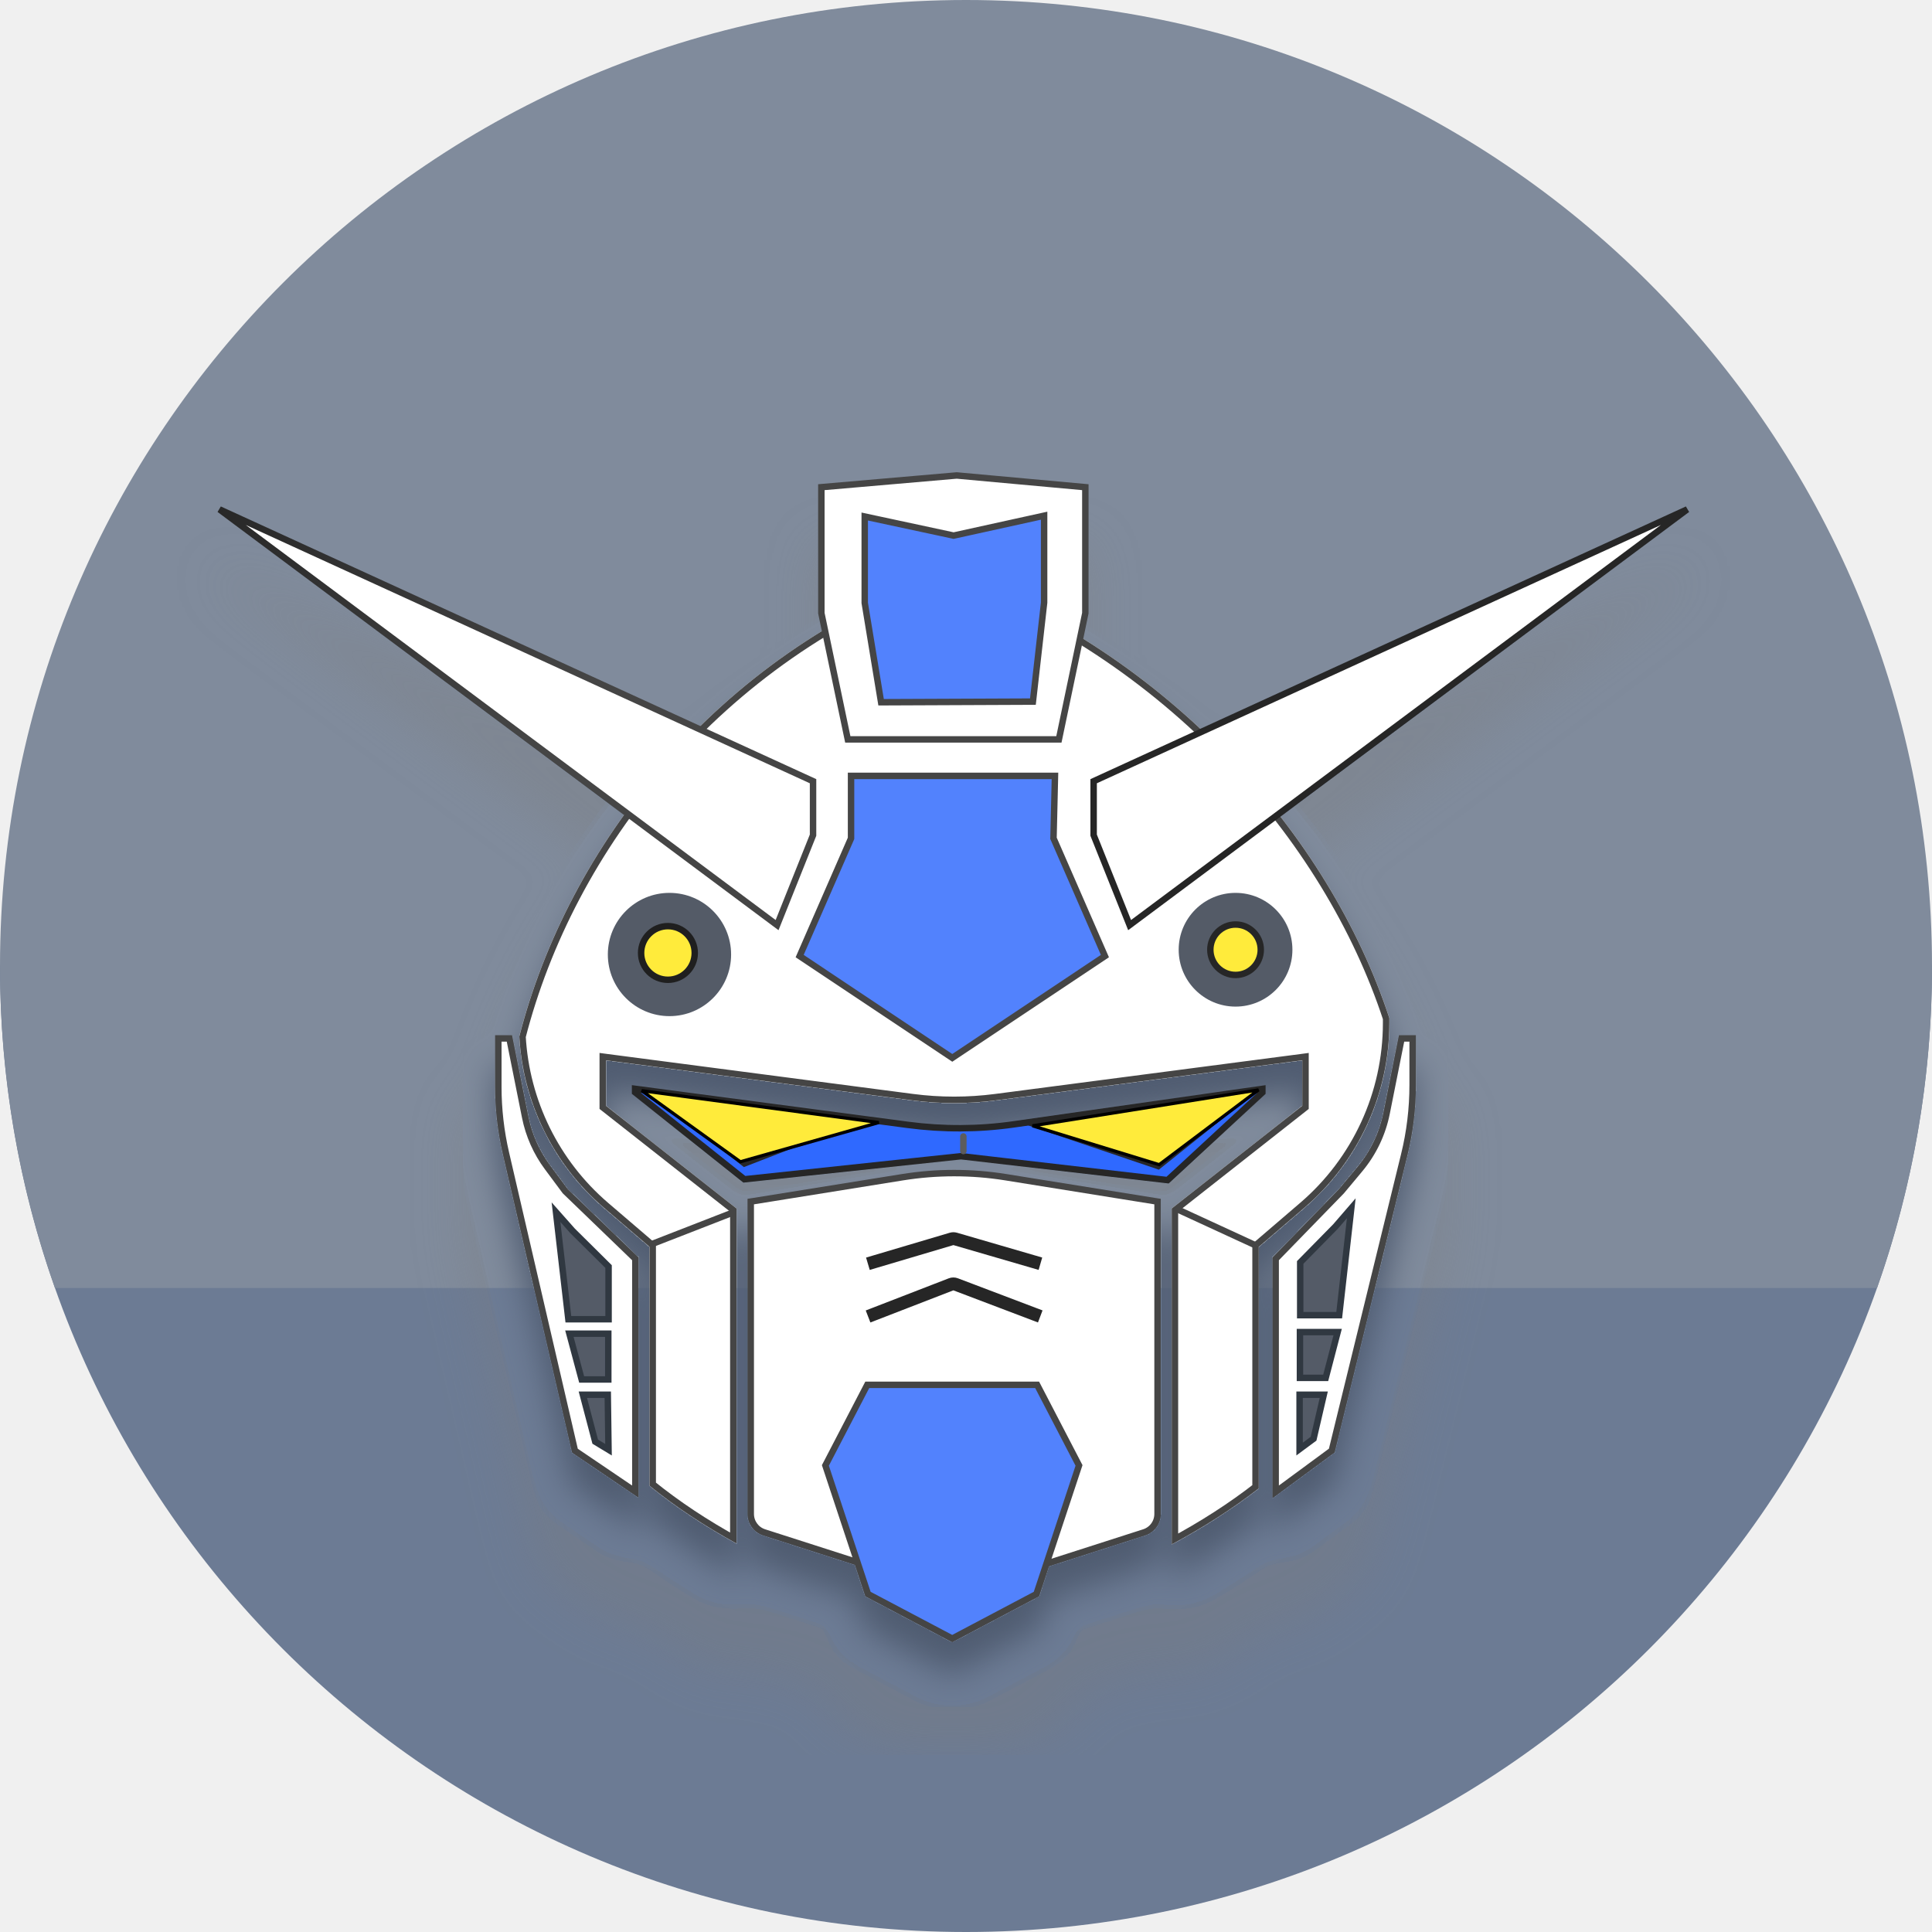
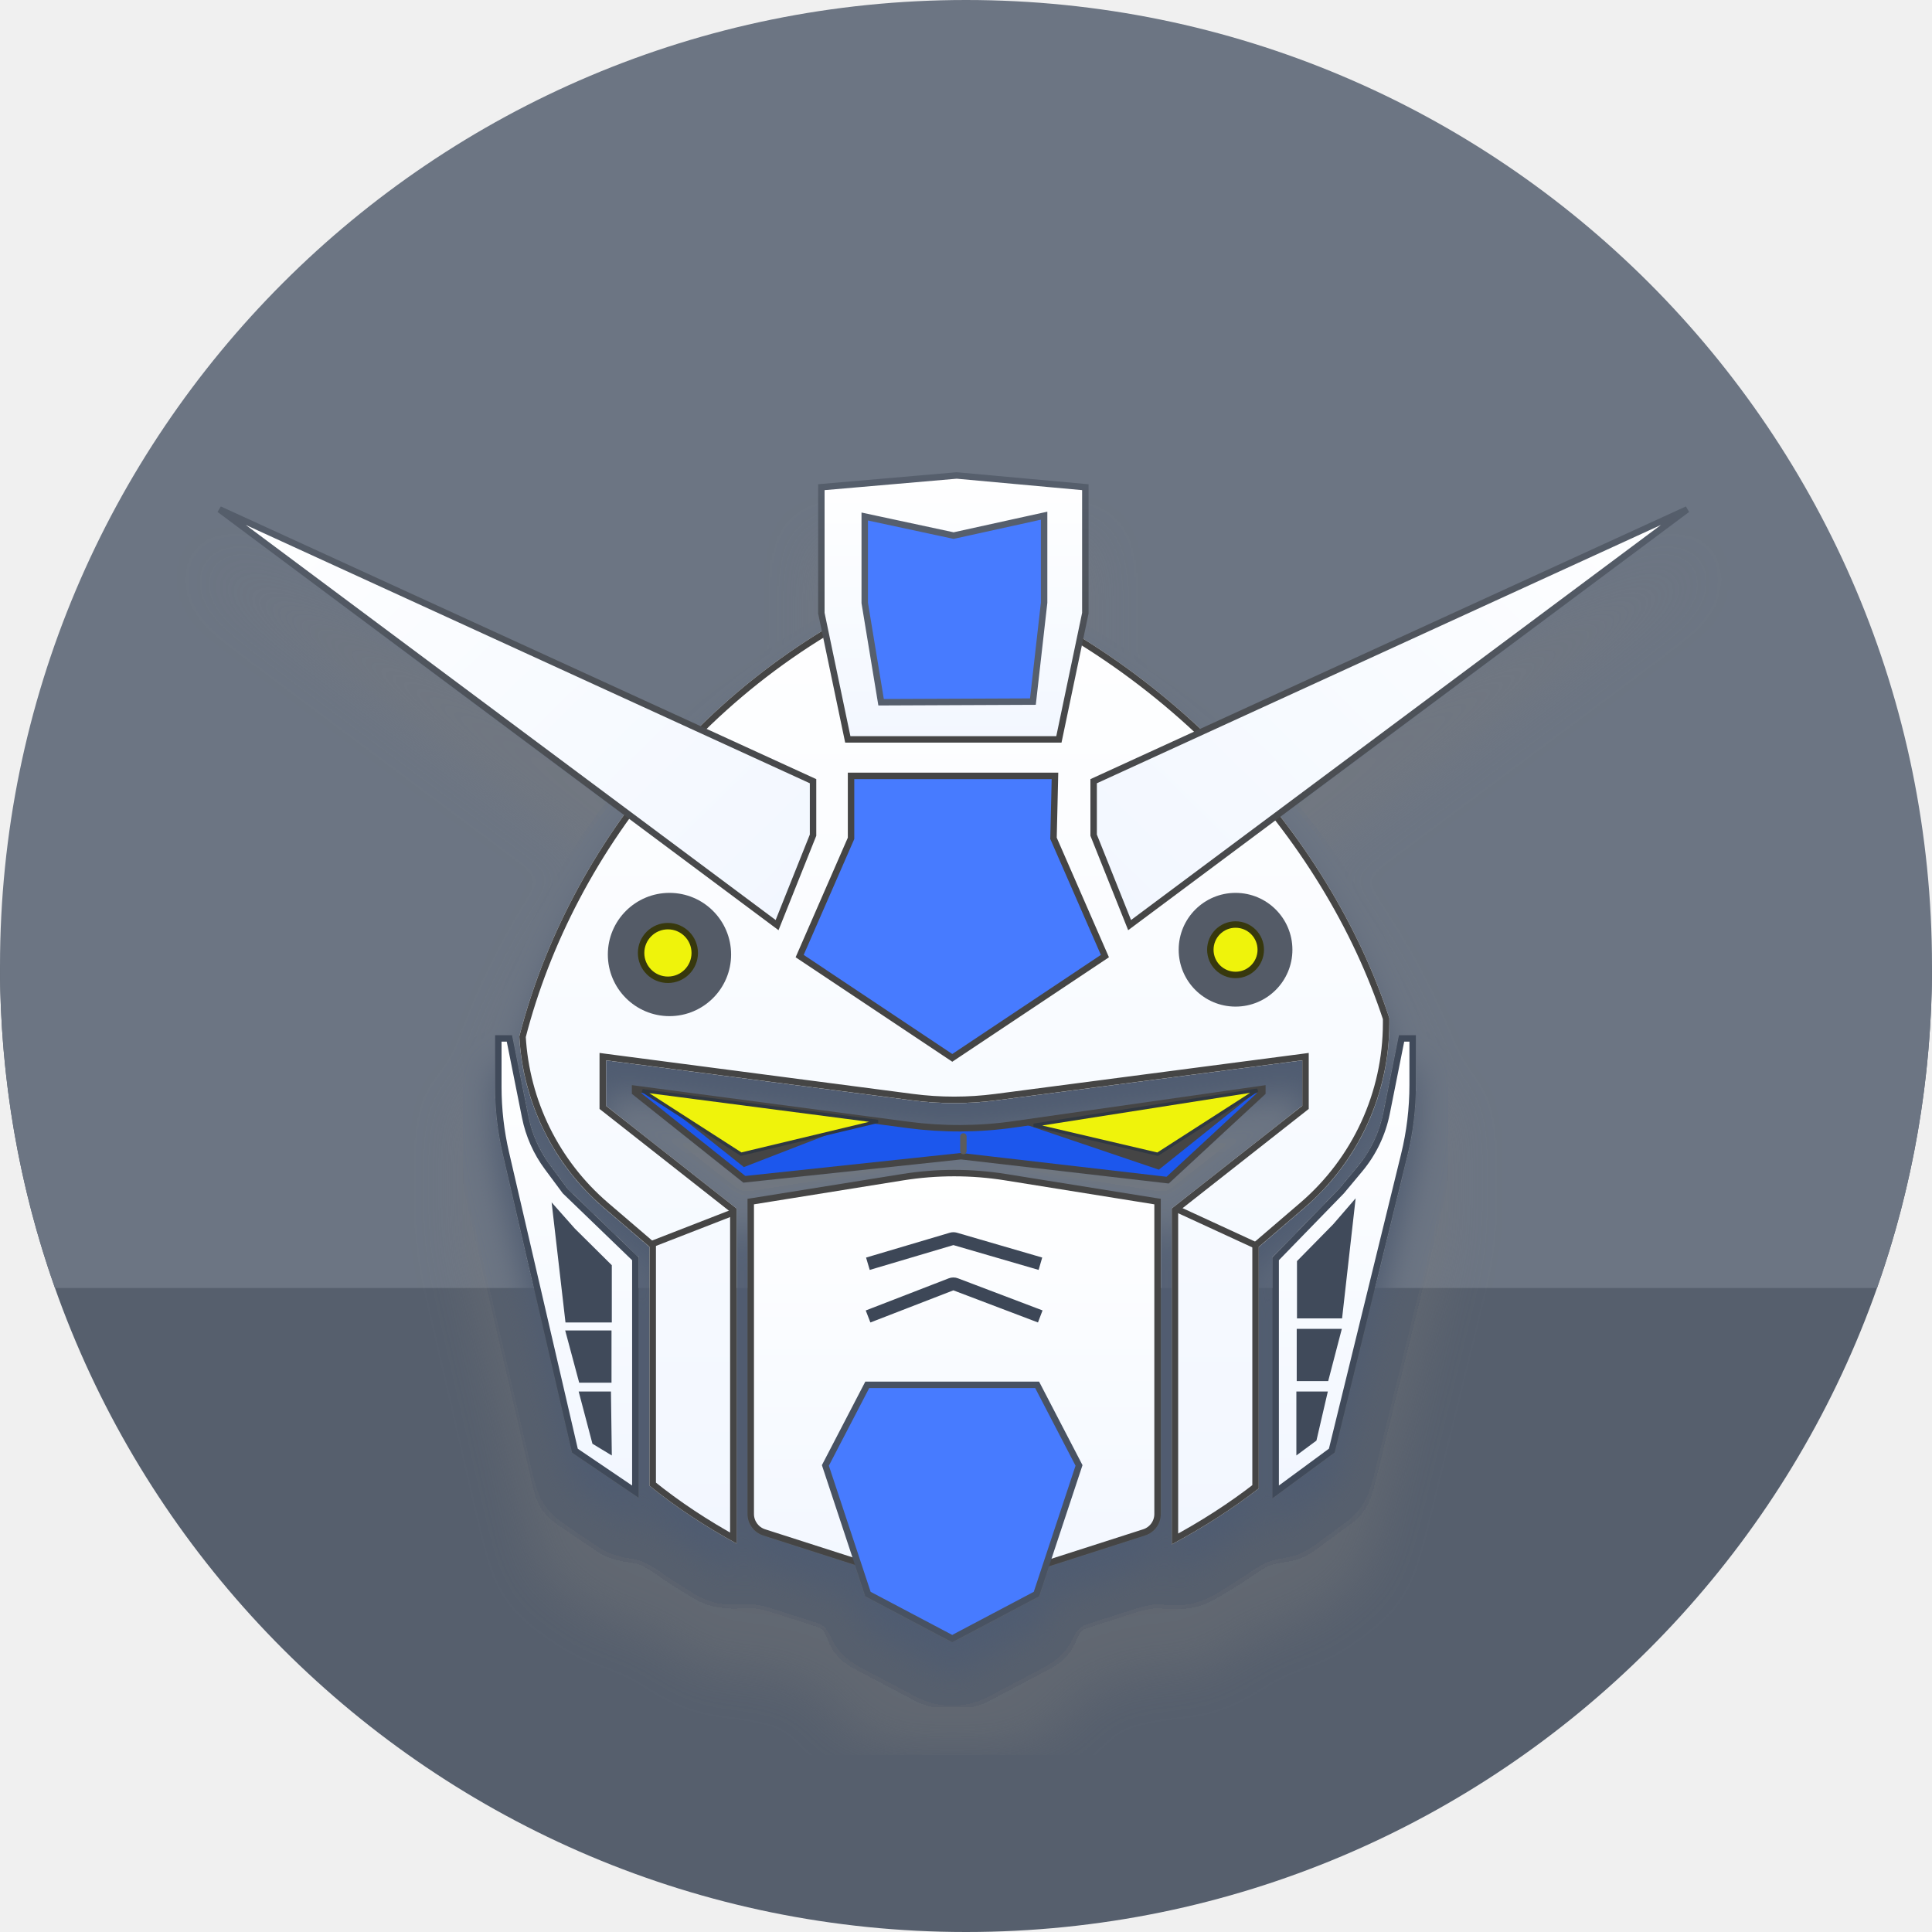
<svg xmlns="http://www.w3.org/2000/svg" width="60" height="60" viewBox="0 0 60 60" fill="none">
-   <path fill-rule="evenodd" clip-rule="evenodd" d="M30 60C46.569 60 60 46.569 60 30H0C0 46.569 13.431 60 30 60Z" fill="#6C7B94" />
-   <path fill-rule="evenodd" clip-rule="evenodd" d="M58.293 40C59.398 36.872 60 33.506 60 30C60 13.431 46.569 0 30 0C13.431 0 0 13.431 0 30C0 33.506 0.602 36.872 1.707 40H58.293Z" fill="#808B9C" />
-   <g filter="url(#filter0_d_406_2)">
-     <g filter="url(#filter1_d_406_2)">
-       <mask id="path-3-inside-1_406_2" fill="white">
-         <path fill-rule="evenodd" clip-rule="evenodd" d="M43.147 31.618V31.771C43.147 33.977 42.183 36.072 40.508 37.508L39.092 38.722V45.672V46.222C38.289 46.847 37.388 47.427 36.389 47.962V37.531L40.444 34.342V32.928L30.928 34.172C30.067 34.285 29.196 34.285 28.335 34.172L18.819 32.928V34.342L22.874 37.531V47.936C21.868 47.385 20.967 46.786 20.171 46.14V45.671V38.72L18.755 37.507C17.186 36.162 16.241 34.238 16.128 32.187C17.634 26.32 22.186 20.361 29.361 17.752C36.303 20.277 41.281 25.938 43.147 31.618Z" />
-       </mask>
-       <path fill-rule="evenodd" clip-rule="evenodd" d="M43.147 31.618V31.771C43.147 33.977 42.183 36.072 40.508 37.508L39.092 38.722V45.672V46.222C38.289 46.847 37.388 47.427 36.389 47.962V37.531L40.444 34.342V32.928L30.928 34.172C30.067 34.285 29.196 34.285 28.335 34.172L18.819 32.928V34.342L22.874 37.531V47.936C21.868 47.385 20.967 46.786 20.171 46.14V45.671V38.72L18.755 37.507C17.186 36.162 16.241 34.238 16.128 32.187C17.634 26.32 22.186 20.361 29.361 17.752C36.303 20.277 41.281 25.938 43.147 31.618Z" fill="white" />
-       <path d="M43.147 31.618H43.347V31.586L43.337 31.555L43.147 31.618ZM40.508 37.508L40.378 37.356L40.508 37.508ZM39.092 38.722L38.962 38.57L38.892 38.63V38.722H39.092ZM39.092 46.222L39.215 46.38L39.292 46.32V46.222H39.092ZM36.389 47.962H36.189V48.297L36.484 48.139L36.389 47.962ZM36.389 37.531L36.266 37.373L36.189 37.434V37.531H36.389ZM40.444 34.342L40.568 34.499L40.644 34.439V34.342H40.444ZM40.444 32.928H40.644V32.7L40.418 32.73L40.444 32.928ZM30.928 34.172L30.902 33.974L30.928 34.172ZM28.335 34.172L28.309 34.371L28.335 34.172ZM18.819 32.928L18.845 32.73L18.619 32.7V32.928H18.819ZM18.819 34.342H18.619V34.439L18.696 34.499L18.819 34.342ZM22.874 37.531H23.074V37.434L22.997 37.373L22.874 37.531ZM22.874 47.936L22.778 48.111L23.074 48.273V47.936H22.874ZM20.171 46.14H19.971V46.235L20.045 46.295L20.171 46.14ZM20.171 38.72H20.371V38.628L20.301 38.568L20.171 38.72ZM18.755 37.507L18.625 37.658H18.625L18.755 37.507ZM16.128 32.187L15.934 32.138L15.926 32.168L15.928 32.199L16.128 32.187ZM29.361 17.752L29.429 17.564L29.361 17.539L29.292 17.564L29.361 17.752ZM42.947 31.618V31.771H43.347V31.618H42.947ZM42.947 31.771C42.947 33.918 42.009 35.959 40.378 37.356L40.639 37.66C42.358 36.186 43.347 34.035 43.347 31.771H42.947ZM40.378 37.356L38.962 38.57L39.223 38.873L40.639 37.66L40.378 37.356ZM38.892 38.722V45.672H39.292V38.722H38.892ZM38.892 45.672V46.222H39.292V45.672H38.892ZM38.969 46.064C38.176 46.682 37.285 47.256 36.295 47.786L36.484 48.139C37.491 47.599 38.402 47.013 39.215 46.38L38.969 46.064ZM36.589 47.962V37.531H36.189V47.962H36.589ZM36.513 37.688L40.568 34.499L40.32 34.185L36.266 37.373L36.513 37.688ZM40.644 34.342V32.928H40.244V34.342H40.644ZM40.418 32.73L30.902 33.974L30.954 34.371L40.47 33.126L40.418 32.73ZM30.902 33.974C30.059 34.084 29.204 34.084 28.361 33.974L28.309 34.371C29.187 34.486 30.076 34.486 30.954 34.371L30.902 33.974ZM28.361 33.974L18.845 32.73L18.793 33.126L28.309 34.371L28.361 33.974ZM18.619 32.928V34.342H19.019V32.928H18.619ZM18.696 34.499L22.75 37.688L22.997 37.373L18.943 34.185L18.696 34.499ZM22.674 37.531V47.936H23.074V37.531H22.674ZM22.97 47.76C21.973 47.214 21.083 46.623 20.297 45.985L20.045 46.295C20.851 46.95 21.762 47.555 22.778 48.111L22.97 47.76ZM20.371 46.14V45.671H19.971V46.14H20.371ZM20.371 45.671V38.72H19.971V45.671H20.371ZM20.301 38.568L18.885 37.355L18.625 37.658L20.041 38.872L20.301 38.568ZM18.885 37.355C17.358 36.046 16.438 34.173 16.327 32.176L15.928 32.199C16.044 34.304 17.015 36.278 18.625 37.658L18.885 37.355ZM16.321 32.237C17.813 26.428 22.322 20.524 29.429 17.94L29.292 17.564C22.05 20.198 17.455 26.212 15.934 32.138L16.321 32.237ZM29.292 17.94C36.176 20.443 41.11 26.057 42.957 31.68L43.337 31.555C41.453 25.818 36.431 20.11 29.429 17.564L29.292 17.94Z" fill="#454545" mask="url(#path-3-inside-1_406_2)" />
-       <path d="M23.399 37.303L23.315 37.316V37.401V47.017C23.315 47.278 23.483 47.509 23.732 47.589L29.601 49.473L29.632 49.483L29.663 49.473L35.532 47.589C35.781 47.509 35.949 47.278 35.949 47.017V37.401V37.316L35.865 37.303L31.233 36.559C30.172 36.389 29.092 36.389 28.031 36.559L23.399 37.303Z" fill="white" stroke="#454545" stroke-width="0.2" />
-       <path d="M32.209 43.007L33.51 45.51L32.187 49.505L29.572 50.887L26.956 49.505L25.633 45.51L26.934 43.007L29.572 43.007L32.209 43.007Z" fill="#5282FD" stroke="#454545" stroke-width="0.2" />
-       <path d="M27.145 39.19L29.551 38.476C29.587 38.465 29.627 38.465 29.663 38.475L32.119 39.19" stroke="#262626" stroke-width="0.4" stroke-linecap="square" />
-       <path d="M27.145 40.812L29.536 39.886C29.582 39.869 29.633 39.868 29.679 39.886L32.119 40.812" stroke="#262626" stroke-width="0.4" stroke-linecap="square" />
-       <path d="M19.731 39.136V39.094L19.7 39.065L17.552 36.993L17.003 36.254C16.659 35.791 16.422 35.258 16.309 34.692L15.836 32.329L15.82 32.249H15.738H15.576H15.476V32.349V33.752C15.476 34.444 15.555 35.133 15.711 35.807L17.846 45.013L17.855 45.051L17.887 45.074L19.574 46.217L19.731 46.323V46.135V39.136Z" fill="white" stroke="#454545" stroke-width="0.2" />
-       <path d="M18.064 42.841L17.683 41.419H18.891V42.841H18.064Z" fill="#545B67" stroke="#303841" stroke-width="0.2" />
-       <path d="M17.775 38.218L17.775 38.218L17.779 38.223L18.355 38.793L18.9 39.334V40.971H17.651L17.267 37.645L17.775 38.218Z" fill="#545B67" stroke="#303841" stroke-width="0.2" />
-       <path d="M18.485 44.772L18.101 43.315H18.875L18.898 45.022L18.485 44.772Z" fill="#545B67" stroke="#303841" stroke-width="0.2" />
-       <path d="M39.617 39.136V39.096L39.645 39.067L41.663 36.992L42.233 36.309C42.649 35.809 42.934 35.214 43.062 34.576L43.511 32.329L43.527 32.249H43.609H43.771H43.871V32.349V33.695C43.871 34.425 43.784 35.152 43.61 35.86L41.368 45.014L41.359 45.05L41.33 45.071L39.776 46.215L39.617 46.332V46.135V39.136Z" fill="white" stroke="#454545" stroke-width="0.2" />
-       <path d="M41.171 42.791L41.542 41.369H40.371V42.791H41.171Z" fill="#545B67" stroke="#303841" stroke-width="0.2" />
-       <path d="M41.475 38.091L41.475 38.091L41.471 38.095L40.379 39.206V40.844H41.59L41.965 37.524L41.475 38.091Z" fill="#545B67" stroke="#303841" stroke-width="0.2" />
-       <path d="M40.794 44.681L41.111 43.315H40.36V45.002L40.794 44.681Z" fill="#545B67" stroke="#303841" stroke-width="0.2" />
+   <g clip-path="url(#clip0_406_2)">
+     <path fill-rule="evenodd" clip-rule="evenodd" d="M30 60C46.569 60 60 46.569 60 30H0C0 46.569 13.431 60 30 60Z" fill="#565F6D" />
+     <path fill-rule="evenodd" clip-rule="evenodd" d="M58.293 40C59.398 36.872 60 33.506 60 30C60 13.431 46.569 0 30 0C13.431 0 0 13.431 0 30C0 33.506 0.602 36.872 1.707 40H58.293Z" fill="#6C7583" />
+     <g filter="url(#filter0_d_406_2)">
+       <g filter="url(#filter1_d_406_2)">
+         <mask id="path-3-inside-1_406_2" fill="white">
+           <path fill-rule="evenodd" clip-rule="evenodd" d="M43.147 31.618V31.771C43.147 33.977 42.183 36.072 40.508 37.508L39.092 38.722V45.672V46.222C38.289 46.847 37.388 47.427 36.389 47.962V37.531L40.444 34.342V32.928L30.928 34.172C30.067 34.285 29.196 34.285 28.335 34.172L18.819 32.928V34.342L22.874 37.531V47.936C21.868 47.385 20.967 46.786 20.171 46.14V45.671V38.72L18.755 37.507C17.186 36.162 16.241 34.238 16.128 32.187C17.634 26.32 22.186 20.361 29.361 17.752C36.303 20.277 41.281 25.938 43.147 31.618Z" />
+         </mask>
+         <path fill-rule="evenodd" clip-rule="evenodd" d="M43.147 31.618V31.771C43.147 33.977 42.183 36.072 40.508 37.508L39.092 38.722V45.672V46.222C38.289 46.847 37.388 47.427 36.389 47.962V37.531L40.444 34.342V32.928L30.928 34.172C30.067 34.285 29.196 34.285 28.335 34.172L18.819 32.928V34.342L22.874 37.531V47.936C21.868 47.385 20.967 46.786 20.171 46.14V45.671V38.72L18.755 37.507C17.186 36.162 16.241 34.238 16.128 32.187C17.634 26.32 22.186 20.361 29.361 17.752C36.303 20.277 41.281 25.938 43.147 31.618Z" fill="url(#paint0_linear_406_2)" />
+         <path d="M43.147 31.618H43.347V31.586L43.337 31.555L43.147 31.618ZM40.508 37.508L40.378 37.356L40.508 37.508ZM39.092 38.722L38.962 38.57L38.892 38.63V38.722H39.092ZM39.092 46.222L39.215 46.38L39.292 46.32V46.222H39.092ZM36.389 47.962H36.189V48.297L36.484 48.139L36.389 47.962ZM36.389 37.531L36.266 37.373L36.189 37.434V37.531H36.389ZM40.444 34.342L40.568 34.499L40.644 34.439V34.342H40.444ZM40.444 32.928H40.644V32.7L40.418 32.73L40.444 32.928ZM30.928 34.172L30.902 33.974L30.928 34.172ZM28.335 34.172L28.309 34.371L28.335 34.172ZM18.819 32.928L18.845 32.73L18.619 32.7V32.928H18.819ZM18.819 34.342H18.619V34.439L18.696 34.499L18.819 34.342ZM22.874 37.531H23.074V37.434L22.997 37.373L22.874 37.531ZM22.874 47.936L22.778 48.111L23.074 48.273V47.936H22.874ZM20.171 46.14H19.971V46.235L20.045 46.295L20.171 46.14ZM20.171 38.72H20.371V38.628L20.301 38.568L20.171 38.72ZM18.755 37.507L18.625 37.658H18.625L18.755 37.507ZM16.128 32.187L15.934 32.138L15.926 32.168L15.928 32.199L16.128 32.187ZM29.361 17.752L29.429 17.564L29.361 17.539L29.292 17.564L29.361 17.752ZM42.947 31.618V31.771H43.347V31.618H42.947ZM42.947 31.771C42.947 33.918 42.009 35.959 40.378 37.356L40.639 37.66C42.358 36.186 43.347 34.035 43.347 31.771H42.947ZM40.378 37.356L38.962 38.57L39.223 38.873L40.639 37.66L40.378 37.356ZM38.892 38.722V45.672H39.292V38.722H38.892ZM38.892 45.672V46.222H39.292V45.672H38.892ZM38.969 46.064C38.176 46.682 37.285 47.256 36.295 47.786L36.484 48.139C37.491 47.599 38.402 47.013 39.215 46.38L38.969 46.064ZM36.589 47.962V37.531H36.189V47.962H36.589ZM36.513 37.688L40.568 34.499L40.32 34.185L36.266 37.373L36.513 37.688ZM40.644 34.342V32.928H40.244V34.342H40.644ZM40.418 32.73L30.902 33.974L30.954 34.371L40.47 33.126L40.418 32.73ZM30.902 33.974C30.059 34.084 29.204 34.084 28.361 33.974L28.309 34.371C29.187 34.486 30.076 34.486 30.954 34.371L30.902 33.974ZM28.361 33.974L18.845 32.73L18.793 33.126L28.309 34.371L28.361 33.974ZM18.619 32.928V34.342H19.019V32.928H18.619ZM18.696 34.499L22.75 37.688L22.997 37.373L18.943 34.185L18.696 34.499ZM22.674 37.531V47.936H23.074V37.531H22.674ZM22.97 47.76C21.973 47.214 21.083 46.623 20.297 45.985L20.045 46.295C20.851 46.95 21.762 47.555 22.778 48.111L22.97 47.76ZM20.371 46.14V45.671H19.971V46.14H20.371ZM20.371 45.671V38.72H19.971V45.671H20.371ZM20.301 38.568L18.885 37.355L18.625 37.658L20.041 38.872L20.301 38.568ZM18.885 37.355C17.358 36.046 16.438 34.173 16.327 32.176L15.928 32.199C16.044 34.304 17.015 36.278 18.625 37.658L18.885 37.355ZM16.321 32.237C17.813 26.428 22.322 20.524 29.429 17.94L29.292 17.564C22.05 20.198 17.455 26.212 15.934 32.138L16.321 32.237ZM29.292 17.94C36.176 20.443 41.11 26.057 42.957 31.68L43.337 31.555C41.453 25.818 36.431 20.11 29.429 17.564L29.292 17.94Z" fill="#454545" mask="url(#path-3-inside-1_406_2)" />
+         <path d="M23.399 37.303L23.315 37.316V37.401V47.017C23.315 47.278 23.483 47.509 23.732 47.589L29.601 49.473L29.632 49.483L29.663 49.473L35.532 47.589C35.781 47.509 35.949 47.278 35.949 47.017V37.401V37.316L35.865 37.303L31.233 36.559C30.172 36.389 29.092 36.389 28.031 36.559L23.399 37.303Z" fill="url(#paint1_linear_406_2)" stroke="#454545" stroke-width="0.2" />
+         <path d="M32.209 43.007L33.51 45.51L32.187 49.505L29.572 50.887L26.956 49.505L25.633 45.51L26.934 43.007L29.572 43.007L32.209 43.007Z" fill="#477BFF" stroke="#485262" stroke-width="0.2" />
+         <path d="M27.145 39.19L29.551 38.476C29.587 38.465 29.627 38.465 29.663 38.475L32.119 39.19" stroke="#3D4757" stroke-width="0.4" stroke-linecap="square" />
+         <path d="M27.145 40.812L29.536 39.886C29.582 39.869 29.633 39.868 29.679 39.886L32.119 40.812" stroke="#3D4757" stroke-width="0.4" stroke-linecap="square" />
+         <path d="M19.731 39.136V39.094L19.7 39.065L17.552 36.993L17.003 36.254C16.659 35.791 16.422 35.258 16.309 34.692L15.836 32.329L15.82 32.249H15.738H15.576H15.476V32.349V33.752C15.476 34.444 15.555 35.133 15.711 35.807L17.846 45.013L17.855 45.051L17.887 45.074L19.574 46.217L19.731 46.323V46.135V39.136Z" fill="url(#paint2_linear_406_2)" stroke="#404A5A" stroke-width="0.2" />
+         <path d="M18.064 42.841L17.683 41.419H18.891V42.841H18.064Z" fill="#404A5A" stroke="#404A5A" stroke-width="0.2" />
+         <path d="M17.775 38.218L17.775 38.218L17.779 38.223L18.355 38.793L18.9 39.334V40.971H17.651L17.267 37.645L17.775 38.218Z" fill="#404A5A" stroke="#404A5A" stroke-width="0.2" />
+         <path d="M18.485 44.772L18.101 43.315H18.875L18.898 45.022L18.485 44.772Z" fill="#404A5A" stroke="#404A5A" stroke-width="0.2" />
+         <path d="M39.617 39.136V39.096L39.645 39.067L41.663 36.992L42.233 36.309C42.649 35.809 42.934 35.214 43.062 34.576L43.511 32.329L43.527 32.249H43.609H43.771H43.871V32.349V33.695C43.871 34.425 43.784 35.152 43.61 35.86L41.368 45.014L41.359 45.05L41.33 45.071L39.776 46.215L39.617 46.332V46.135V39.136Z" fill="url(#paint3_linear_406_2)" stroke="#404A5A" stroke-width="0.2" />
+         <path d="M41.171 42.791L41.542 41.369H40.371V42.791H41.171Z" fill="#404A5A" stroke="#404A5A" stroke-width="0.2" />
+         <path d="M41.475 38.091L41.475 38.091L41.471 38.095L40.379 39.206V40.844H41.59L41.965 37.524L41.475 38.091Z" fill="#404A5A" stroke="#404A5A" stroke-width="0.2" />
+         <path d="M40.794 44.681L41.111 43.315H40.36V45.002L40.794 44.681Z" fill="#404A5A" stroke="#404A5A" stroke-width="0.2" />
+       </g>
+       <circle cx="20.791" cy="29.643" r="1.914" fill="#545B67" />
+       <circle cx="20.743" cy="29.595" r="0.833" fill="#EFF30B" stroke="#37380D" stroke-width="0.2" />
+       <circle cx="38.371" cy="29.495" r="1.766" fill="#545B67" />
+       <circle cx="38.371" cy="29.495" r="0.783" fill="#EFF30B" stroke="#37380D" stroke-width="0.2" />
+       <path d="M26.43 26.014V24.096L29.574 24.096L32.763 24.096L32.718 26.012L32.717 26.034L32.726 26.054L34.314 29.692L29.574 32.853L24.834 29.692L26.422 26.054L26.43 26.035V26.014Z" fill="#477BFF" stroke="#454545" stroke-width="0.2" />
+       <path d="M25.25 25.937L24.133 28.73L6.816 15.819L25.25 24.261L25.25 25.937Z" fill="url(#paint4_linear_406_2)" stroke="url(#paint5_linear_406_2)" stroke-width="0.2" />
+       <path d="M33.964 25.937L35.081 28.73L52.398 15.819L33.964 24.261L33.964 25.937Z" fill="url(#paint6_linear_406_2)" stroke="url(#paint7_linear_406_2)" stroke-width="0.2" />
+       <path d="M25.508 19.041V15.13L29.712 14.766L33.706 15.13V19.041L32.885 22.963H26.329L25.508 19.041Z" fill="url(#paint8_linear_406_2)" stroke="url(#paint9_linear_406_2)" stroke-width="0.2" />
+       <path d="M26.855 18.725L26.855 16.041L29.591 16.628L29.613 16.633L29.635 16.629L32.426 16.015L32.426 18.716L32.078 21.789L27.363 21.809L26.855 18.725Z" fill="#477BFF" stroke="#565F6D" stroke-width="0.2" stroke-linecap="round" />
+       <path d="M29.855 35.908L29.844 35.907L29.833 35.908L23.116 36.624L19.723 33.922V33.814L28.194 34.934C29.289 35.079 30.398 35.074 31.491 34.917L39.204 33.816L39.204 33.927L36.262 36.65L29.855 35.908Z" fill="#1C57ED" stroke="#454545" stroke-width="0.2" />
+       <path d="M20.021 33.794L27.019 34.727L23.102 36.245L20.021 33.794Z" fill="#454545" />
+       <path d="M39.234 33.727L31.806 34.908L35.989 36.325L39.234 33.727Z" fill="#454545" />
+       <path d="M23.016 35.843L19.953 33.873L27.265 34.825L23.016 35.843Z" fill="#EFF30B" stroke="#303841" stroke-width="0.1" />
+       <path d="M35.951 35.845L39.049 33.854L32.105 34.944L35.951 35.845Z" fill="#EFF30B" stroke="#303841" stroke-width="0.1" />
+       <line x1="29.918" y1="35.293" x2="29.918" y2="35.746" stroke="#5C5C5C" stroke-width="0.2" stroke-linecap="round" />
+       <path d="M20.3 38.614L22.7 37.68" stroke="#454545" stroke-width="0.2" stroke-linecap="square" />
+       <path d="M38.86 38.614L36.66 37.6" stroke="#454545" stroke-width="0.2" stroke-linecap="square" />
    </g>
-     <circle cx="20.791" cy="29.643" r="1.914" fill="#545B67" />
-     <circle cx="20.743" cy="29.595" r="0.833" fill="#FFEB3B" stroke="#1F1F1F" stroke-width="0.2" />
-     <circle cx="38.371" cy="29.495" r="1.766" fill="#545B67" />
-     <circle cx="38.371" cy="29.495" r="0.783" fill="#FFEB3B" stroke="#262626" stroke-width="0.2" />
-     <path d="M29.855 35.908L29.844 35.907L29.833 35.908L23.116 36.624L19.723 33.922V33.814L28.194 34.934C29.289 35.079 30.398 35.074 31.491 34.917L39.204 33.816L39.204 33.927L36.261 36.65L29.855 35.908Z" fill="#2F69FF" stroke="#262626" stroke-width="0.2" />
-     <path d="M20.021 33.794L27.019 34.727L23.102 36.245L20.021 33.794Z" fill="#262626" />
-     <path d="M39.234 33.727L31.806 34.908L35.989 36.325L39.234 33.727Z" fill="#262626" />
-     <path d="M22.992 36.08L19.93 33.873L27.292 34.861L22.992 36.08Z" fill="#FFEB3B" stroke="black" stroke-width="0.1" />
-     <path d="M35.999 36.17L39.084 33.848L32.067 34.963L35.999 36.17Z" fill="#FFEB3B" stroke="black" stroke-width="0.1" />
-     <line x1="29.918" y1="35.293" x2="29.918" y2="35.746" stroke="#5C5C5C" stroke-width="0.2" stroke-linecap="round" />
-     <path d="M26.43 26.014V24.096L29.574 24.096L32.763 24.096L32.718 26.012L32.717 26.034L32.726 26.054L34.314 29.692L29.574 32.853L24.834 29.692L26.422 26.054L26.43 26.035V26.014Z" fill="#5282FD" stroke="#454545" stroke-width="0.2" />
-     <path d="M25.25 25.937L24.133 28.73L6.816 15.819L25.25 24.261L25.25 25.937Z" fill="white" stroke="url(#paint0_linear_406_2)" stroke-width="0.2" />
-     <path d="M33.964 25.937L35.081 28.73L52.398 15.819L33.964 24.261L33.964 25.937Z" fill="white" stroke="url(#paint1_linear_406_2)" stroke-width="0.2" />
-     <path d="M25.508 19.041V15.13L29.712 14.766L33.706 15.13V19.041L32.885 22.963H26.329L25.508 19.041Z" fill="white" stroke="#454545" stroke-width="0.2" />
-     <path d="M26.855 18.725L26.855 16.041L29.591 16.628L29.613 16.633L29.635 16.629L32.426 16.015L32.426 18.716L32.078 21.789L27.363 21.809L26.855 18.725Z" fill="#5282FD" stroke="#454545" stroke-width="0.2" stroke-linecap="round" />
-     <path d="M20.3 38.614L22.7 37.68" stroke="#454545" stroke-width="0.2" stroke-linecap="square" />
-     <path d="M38.86 38.614L36.66 37.6" stroke="#454545" stroke-width="0.2" stroke-linecap="square" />
  </g>
  <defs>
    <filter id="filter0_d_406_2" x="4.5" y="14.665" width="50.214" height="39.835" filterUnits="userSpaceOnUse" color-interpolation-filters="sRGB">
      <feFlood flood-opacity="0" result="BackgroundImageFix" />
      <feColorMatrix in="SourceAlpha" type="matrix" values="0 0 0 0 0 0 0 0 0 0 0 0 0 0 0 0 0 0 127 0" result="hardAlpha" />
      <feOffset dy="2" />
      <feGaussianBlur stdDeviation="0.75" />
      <feComposite in2="hardAlpha" operator="out" />
      <feColorMatrix type="matrix" values="0 0 0 0 0.483 0 0 0 0 0.483 0 0 0 0 0.483 0 0 0 0.3 0" />
      <feBlend mode="normal" in2="BackgroundImageFix" result="effect1_dropShadow_406_2" />
      <feBlend mode="normal" in="SourceGraphic" in2="effect1_dropShadow_406_2" result="shape" />
    </filter>
    <filter id="filter1_d_406_2" x="14.376" y="17.752" width="30.595" height="35.248" filterUnits="userSpaceOnUse" color-interpolation-filters="sRGB">
      <feFlood flood-opacity="0" result="BackgroundImageFix" />
      <feColorMatrix in="SourceAlpha" type="matrix" values="0 0 0 0 0 0 0 0 0 0 0 0 0 0 0 0 0 0 127 0" result="hardAlpha" />
      <feOffset dy="1" />
      <feGaussianBlur stdDeviation="0.5" />
      <feComposite in2="hardAlpha" operator="out" />
      <feColorMatrix type="matrix" values="0 0 0 0 0.311 0 0 0 0 0.36 0 0 0 0 0.442 0 0 0 1 0" />
      <feBlend mode="normal" in2="BackgroundImageFix" result="effect1_dropShadow_406_2" />
      <feBlend mode="normal" in="SourceGraphic" in2="effect1_dropShadow_406_2" result="shape" />
    </filter>
-     <linearGradient id="paint0_linear_406_2" x1="8.724" y1="12.668" x2="24.397" y2="28.674" gradientUnits="userSpaceOnUse">
-       <stop stop-color="#262626" />
-       <stop offset="0.569" stop-color="#454545" />
+     <linearGradient id="paint0_linear_406_2" x1="29.637" y1="17.752" x2="29.637" y2="47.962" gradientUnits="userSpaceOnUse">
+       <stop stop-color="white" />
+       <stop offset="1" stop-color="#F2F7FF" />
    </linearGradient>
-     <linearGradient id="paint1_linear_406_2" x1="50.49" y1="12.668" x2="34.817" y2="28.674" gradientUnits="userSpaceOnUse">
-       <stop stop-color="#262626" />
-       <stop offset="0.392" stop-color="#262626" />
+     <linearGradient id="paint1_linear_406_2" x1="29.632" y1="36.403" x2="29.632" y2="49.378" gradientUnits="userSpaceOnUse">
+       <stop stop-color="white" />
+       <stop offset="1" stop-color="#F2F7FF" />
    </linearGradient>
+     <linearGradient id="paint2_linear_406_2" x1="17.603" y1="32.349" x2="17.603" y2="46.135" gradientUnits="userSpaceOnUse">
+       <stop stop-color="white" />
+       <stop offset="1" stop-color="#F2F7FF" />
+     </linearGradient>
+     <linearGradient id="paint3_linear_406_2" x1="41.744" y1="32.349" x2="41.744" y2="46.135" gradientUnits="userSpaceOnUse">
+       <stop stop-color="white" />
+       <stop offset="1" stop-color="#F2F7FF" />
+     </linearGradient>
+     <linearGradient id="paint4_linear_406_2" x1="8.724" y1="12.668" x2="24.397" y2="28.674" gradientUnits="userSpaceOnUse">
+       <stop stop-color="white" />
+       <stop offset="1" stop-color="#F2F7FF" />
+     </linearGradient>
+     <linearGradient id="paint5_linear_406_2" x1="8.724" y1="12.668" x2="24.397" y2="28.674" gradientUnits="userSpaceOnUse">
+       <stop stop-color="#565F6D" />
+       <stop offset="1" stop-color="#454545" />
+     </linearGradient>
+     <linearGradient id="paint6_linear_406_2" x1="50.49" y1="12.668" x2="34.817" y2="28.674" gradientUnits="userSpaceOnUse">
+       <stop stop-color="white" />
+       <stop offset="1" stop-color="#F2F7FF" />
+     </linearGradient>
+     <linearGradient id="paint7_linear_406_2" x1="50.49" y1="12.668" x2="34.817" y2="28.674" gradientUnits="userSpaceOnUse">
+       <stop stop-color="#565F6D" />
+       <stop offset="1" stop-color="#454545" />
+     </linearGradient>
+     <linearGradient id="paint8_linear_406_2" x1="29.607" y1="14.665" x2="29.607" y2="23.063" gradientUnits="userSpaceOnUse">
+       <stop stop-color="white" />
+       <stop offset="1" stop-color="#F2F7FF" />
+     </linearGradient>
+     <linearGradient id="paint9_linear_406_2" x1="29.607" y1="14.665" x2="29.607" y2="23.063" gradientUnits="userSpaceOnUse">
+       <stop stop-color="#565F6D" />
+       <stop offset="1" stop-color="#454545" />
+     </linearGradient>
+     <clipPath id="clip0_406_2">
+       <rect width="60" height="60" fill="white" />
+     </clipPath>
  </defs>
</svg>
